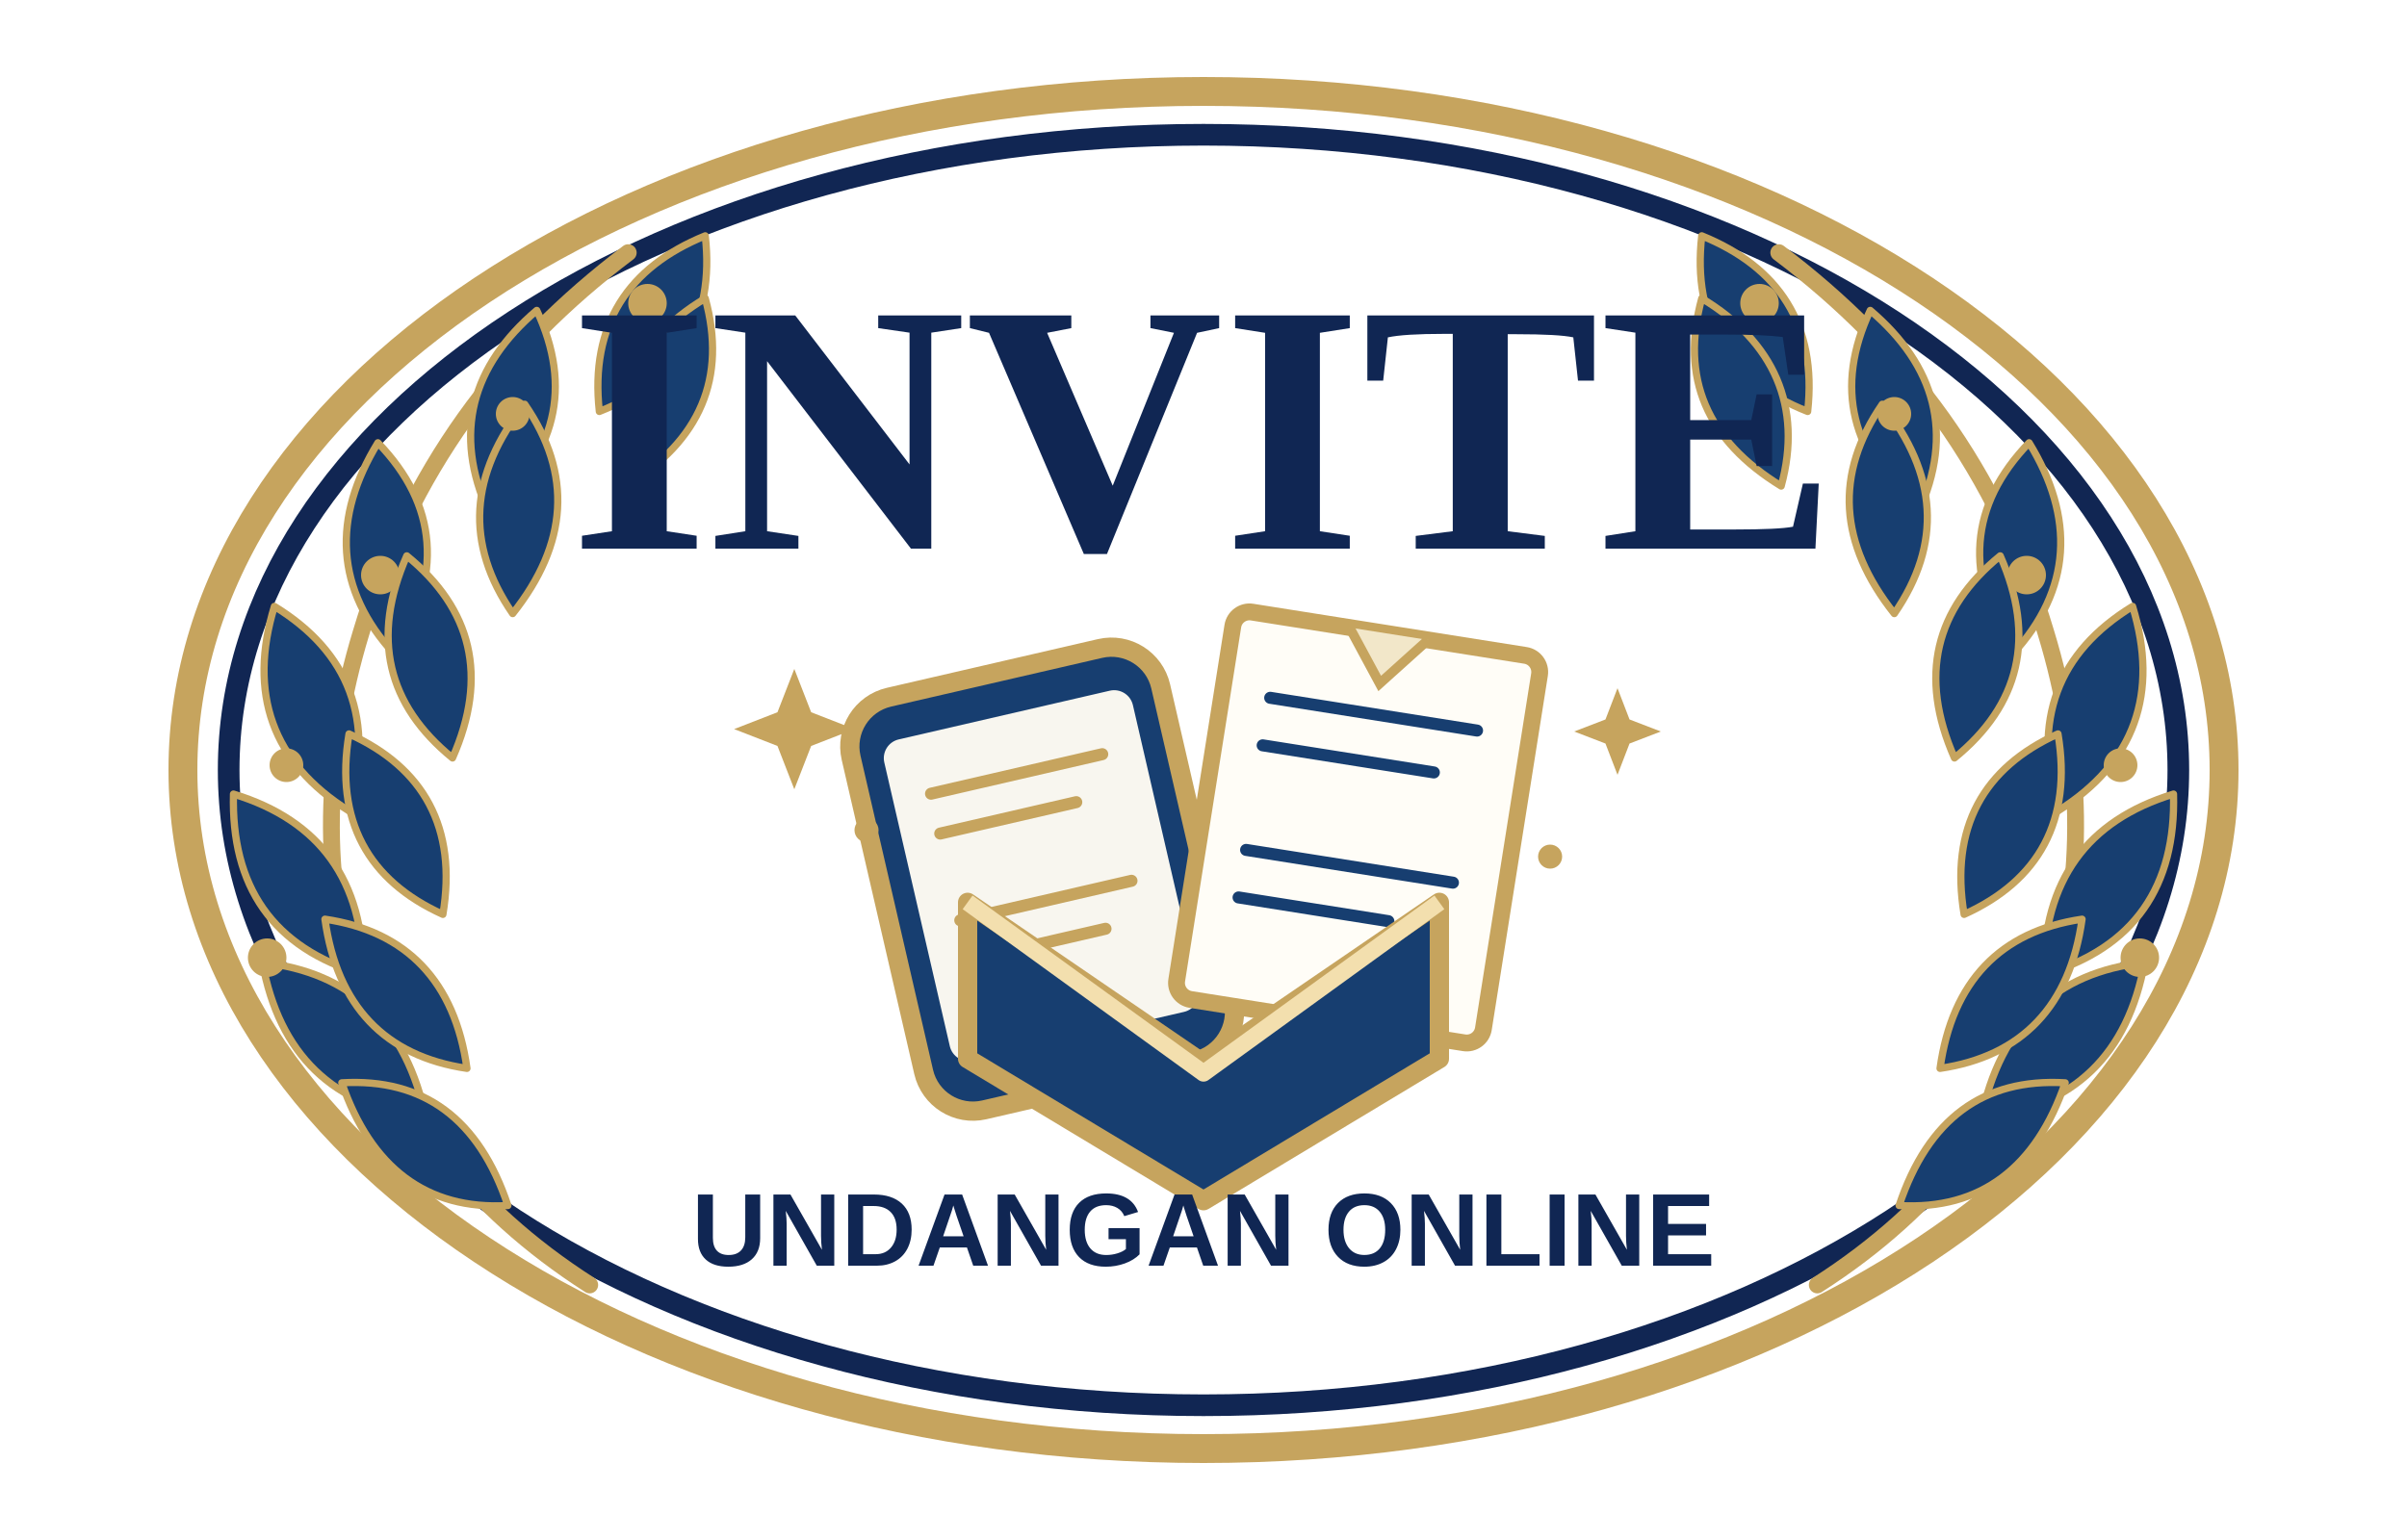
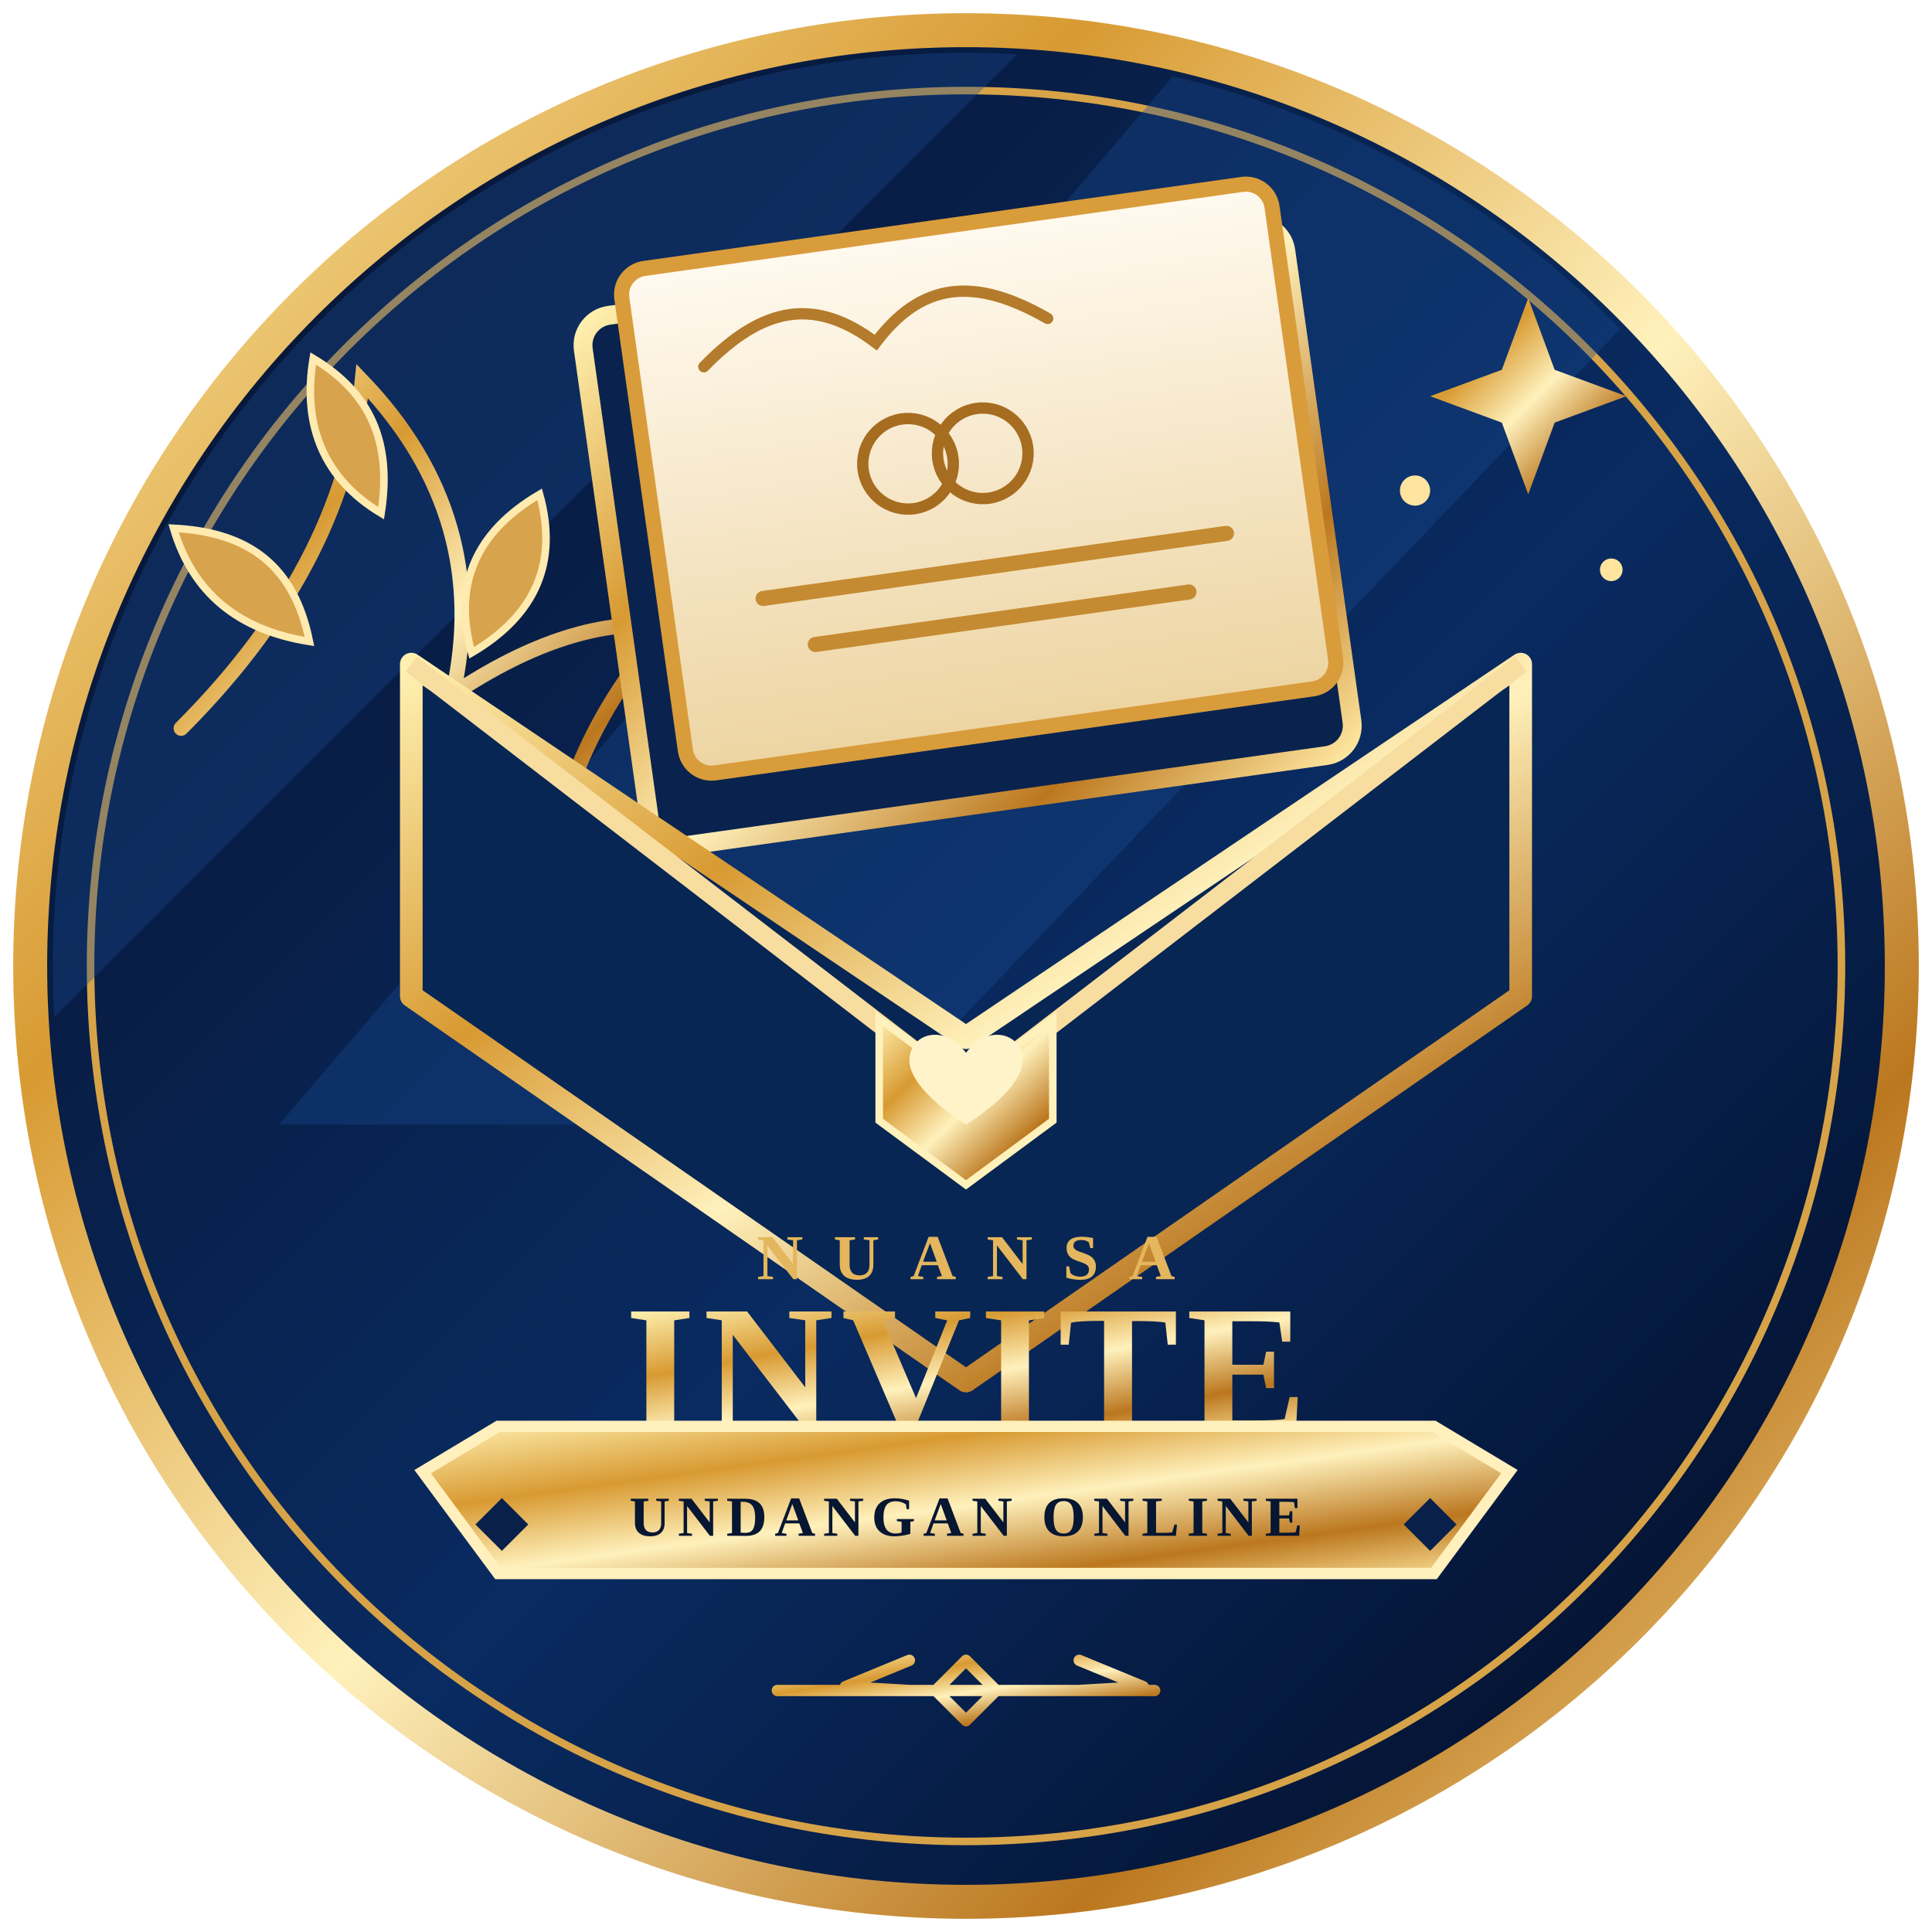
- <svg xmlns="http://www.w3.org/2000/svg" viewBox="0 0 1000 640" role="img" aria-labelledby="title desc">
-   <g fill="none" stroke-linecap="round" stroke-linejoin="round">
-     <ellipse cx="500" cy="320" rx="424" ry="282" stroke="#c6a45e" stroke-width="12" />
-     <ellipse cx="500" cy="320" rx="405" ry="264" stroke="#112653" stroke-width="9" />
-     <path d="M245 534C145 470 119 365 150 263c20-67 58-118 111-158" stroke="#c6a45e" stroke-width="7" />
+ <svg xmlns="http://www.w3.org/2000/svg" viewBox="0 0 512 512" role="img" aria-labelledby="title desc">
+   <defs>
+     <linearGradient id="navy" x1="0" y1="0" x2="1" y2="1">
+       <stop offset="0" stop-color="#06102a" />
+       <stop offset=".55" stop-color="#092b61" />
+       <stop offset="1" stop-color="#02091e" />
+     </linearGradient>
+     <linearGradient id="gold" x1="0" y1="0" x2="1" y2="1">
+       <stop offset="0" stop-color="#fff0b0" />
+       <stop offset=".28" stop-color="#d89a32" />
+       <stop offset=".52" stop-color="#fff1bc" />
+       <stop offset=".78" stop-color="#bb771e" />
+       <stop offset="1" stop-color="#ffe7a0" />
+     </linearGradient>
+     <linearGradient id="card" x1="0" y1="0" x2="0" y2="1">
+       <stop offset="0" stop-color="#fffaf0" />
+       <stop offset="1" stop-color="#edd4a1" />
+     </linearGradient>
+     <clipPath id="circle">
+       <circle cx="256" cy="256" r="242" />
+     </clipPath>
+   </defs>
+   <circle cx="256" cy="256" r="248" fill="url(#navy)" stroke="url(#gold)" stroke-width="9" />
+   <circle cx="256" cy="256" r="232" fill="none" stroke="#d7a348" stroke-width="2" />
+   <g clip-path="url(#circle)">
+     <path d="M-20 92 116 6h162L13 271Zm360-106h186L228 298H74Z" fill="#174b92" opacity=".35" />
+     <path d="M48 193c31-31 45-62 48-92 23 24 31 52 24 83 21-14 40-20 57-18-17 19-28 41-31 65" fill="none" stroke="url(#gold)" stroke-width="4" stroke-linecap="round" />
+     <path d="M82 170c-19-3-31-13-36-30 20 1 32 10 36 30Zm19-34c-15-9-21-23-18-41 15 9 21 22 18 41Zm24 37c-5-18 1-32 18-42 5 18-1 32-18 42Z" fill="#d8a34d" stroke="#ffeab0" stroke-width="2" />
+     <path d="M405 79 412 98l19 7-19 7-7 19-7-19-19-7 19-7Z" fill="url(#gold)" />
+     <circle cx="375" cy="130" r="4" fill="#ffe4a0" />
+     <circle cx="427" cy="151" r="3" fill="#ffe4a0" />
+     <g transform="rotate(-8 256 146)">
+       <rect x="163" y="71" width="188" height="142" rx="8" fill="#09234e" stroke="url(#gold)" stroke-width="5" />
+       <rect x="175" y="60" width="174" height="135" rx="7" fill="url(#card)" stroke="#d99c3b" stroke-width="4" />
+       <path d="M194 88c18-14 32-14 46 0 14-14 28-14 46 0" fill="none" stroke="#b37b2b" stroke-width="3" stroke-linecap="round" />
+       <circle cx="244" cy="121" r="12" fill="none" stroke="#a66c20" stroke-width="3" />
+       <circle cx="264" cy="121" r="12" fill="none" stroke="#a66c20" stroke-width="3" />
+       <path d="M201 151h124M213 165h100" stroke="#c58b32" stroke-width="4" stroke-linecap="round" />
+     </g>
+     <path d="m109 176 147 99 147-99v88L256 366 109 264Z" fill="#082653" stroke="url(#gold)" stroke-width="6" stroke-linejoin="round" />
+     <path d="m109 176 147 113 147-113" fill="none" stroke="#f8dda0" stroke-width="5" stroke-linejoin="round" />
+     <path d="m233 270 23 17 23-17v27l-23 17-23-17Z" fill="url(#gold)" stroke="#fff1bc" stroke-width="2" />
+     <path d="M241 281c0-7 9-10 15-2 6-8 15-5 15 2 0 8-15 17-15 17s-15-9-15-17Z" fill="#fff3c9" />
+     <text x="256" y="339" text-anchor="middle" fill="#e4b65d" font-family="Georgia, 'Times New Roman', serif" font-size="17" font-weight="700" letter-spacing="8">NUANSA</text>
+     <text x="256" y="379" text-anchor="middle" fill="url(#gold)" font-family="Georgia, 'Times New Roman', serif" font-size="48" font-weight="700" letter-spacing="2">INVITE</text>
+     <path d="m112 390 20-12h248l20 12-20 27H132Z" fill="url(#gold)" stroke="#fff0bd" stroke-width="3" />
+     <path d="m133 397 7 7-7 7-7-7Zm246 0 7 7-7 7-7-7Z" fill="#09214a" />
+     <text x="256" y="407" text-anchor="middle" fill="#071631" font-family="Georgia, 'Times New Roman', serif" font-size="15" font-weight="700" letter-spacing="2">UNDANGAN ONLINE</text>
+     <path d="M206 448h100m-50-8 8 8-8 8-8-8Zm-15 0-17 7 17 1m45-8 17 7-17 1" fill="none" stroke="url(#gold)" stroke-width="3" stroke-linecap="round" stroke-linejoin="round" />
  </g>
-   <g fill="#173e70" stroke="#c6a45e" stroke-width="3" stroke-linejoin="round">
-     <path d="M177 465c-39-5-61-27-68-65 37 4 60 26 68 65Z" />
-     <path d="M151 405c-38-11-55-37-54-75 36 11 54 36 54 75Z" />
-     <path d="M145 337c-32-20-42-49-31-85 31 19 42 47 31 85Z" />
-     <path d="M164 272c-25-27-26-57-7-88 25 26 27 55 7 88Z" />
-     <path d="M203 213c-15-33-7-61 20-84 15 32 8 60-20 84Z" />
-     <path d="M249 171c-4-36 12-60 44-73 4 35-11 60-44 73Z" />
-     <path d="M211 501c-34 2-57-16-69-51 34-2 57 15 69 51Z" />
-     <path d="M194 444c-34-5-54-26-59-62 34 5 54 26 59 62Z" />
-     <path d="M184 380c-31-14-45-39-39-75 31 14 45 39 39 75Z" />
-     <path d="M188 315c-27-22-34-50-19-84 27 22 34 50 19 84Z" />
-     <path d="M213 255c-20-29-18-58 5-87 20 29 18 58-5 87Z" />
-     <path d="M260 202c-9-33 3-60 33-78 9 33-2 59-33 78Z" />
-   </g>
-   <g fill="#c6a45e">
-     <circle cx="111" cy="398" r="8" />
-     <circle cx="119" cy="318" r="7" />
-     <circle cx="158" cy="239" r="8" />
-     <circle cx="213" cy="172" r="7" />
-     <circle cx="269" cy="126" r="8" />
-   </g>
-   <g transform="translate(1000 0) scale(-1 1)">
-     <g fill="none" stroke-linecap="round" stroke-linejoin="round">
-       <path d="M245 534C145 470 119 365 150 263c20-67 58-118 111-158" stroke="#c6a45e" stroke-width="7" />
-     </g>
-     <g fill="#173e70" stroke="#c6a45e" stroke-width="3" stroke-linejoin="round">
-       <path d="M177 465c-39-5-61-27-68-65 37 4 60 26 68 65Z" />
-       <path d="M151 405c-38-11-55-37-54-75 36 11 54 36 54 75Z" />
-       <path d="M145 337c-32-20-42-49-31-85 31 19 42 47 31 85Z" />
-       <path d="M164 272c-25-27-26-57-7-88 25 26 27 55 7 88Z" />
-       <path d="M203 213c-15-33-7-61 20-84 15 32 8 60-20 84Z" />
-       <path d="M249 171c-4-36 12-60 44-73 4 35-11 60-44 73Z" />
-       <path d="M211 501c-34 2-57-16-69-51 34-2 57 15 69 51Z" />
-       <path d="M194 444c-34-5-54-26-59-62 34 5 54 26 59 62Z" />
-       <path d="M184 380c-31-14-45-39-39-75 31 14 45 39 39 75Z" />
-       <path d="M188 315c-27-22-34-50-19-84 27 22 34 50 19 84Z" />
-       <path d="M213 255c-20-29-18-58 5-87 20 29 18 58-5 87Z" />
-       <path d="M260 202c-9-33 3-60 33-78 9 33-2 59-33 78Z" />
-     </g>
-     <g fill="#c6a45e">
-       <circle cx="111" cy="398" r="8" />
-       <circle cx="119" cy="318" r="7" />
-       <circle cx="158" cy="239" r="8" />
-       <circle cx="213" cy="172" r="7" />
-       <circle cx="269" cy="126" r="8" />
-     </g>
-   </g>
-   <text x="500" y="228" text-anchor="middle" fill="#102653" font-family="Georgia, 'Times New Roman', serif" font-size="148" font-weight="600">INVITE</text>
-   <g transform="rotate(-13 438 356)">
-     <rect x="365" y="276" width="132" height="176" rx="21" fill="#173e70" stroke="#c6a45e" stroke-width="8" />
-     <rect x="378" y="294" width="106" height="137" rx="8" fill="#f8f6ef" />
-     <path d="M394 319h73M394 336h58M394 373h73M394 390h58" stroke="#c6a45e" stroke-width="5" stroke-linecap="round" />
-     <circle cx="431" cy="441" r="5" fill="#f8f6ef" />
-   </g>
-   <g transform="rotate(9 562 342)">
-     <rect x="500" y="262" width="129" height="163" rx="7" fill="#fffdf7" stroke="#c6a45e" stroke-width="7" />
-     <path d="M520 296h87M520 316h72M520 360h87M520 380h63" stroke="#173e70" stroke-width="5" stroke-linecap="round" />
-     <path d="m548 262 16 21 17-21" fill="#f2e7c9" stroke="#c6a45e" stroke-width="4" />
-   </g>
-   <path d="m402 375 98 67 98-67v65l-98 59-98-59Z" fill="#173e70" stroke="#c6a45e" stroke-width="8" stroke-linejoin="round" />
-   <path d="m402 375 98 71 98-71" fill="none" stroke="#f3dfae" stroke-width="7" stroke-linejoin="round" />
-   <g fill="#c6a45e">
-     <path d="m330 278 7 18 18 7-18 7-7 18-7-18-18-7 18-7Z" />
-     <path d="m672 286 5 13 13 5-13 5-5 13-5-13-13-5 13-5Z" />
-     <circle cx="360" cy="345" r="5" />
-     <circle cx="644" cy="356" r="5" />
-   </g>
-   <text x="500" y="526" text-anchor="middle" fill="#102653" font-family="Arial, Helvetica, sans-serif" font-size="43" font-weight="700">UNDANGAN ONLINE</text>
</svg>
